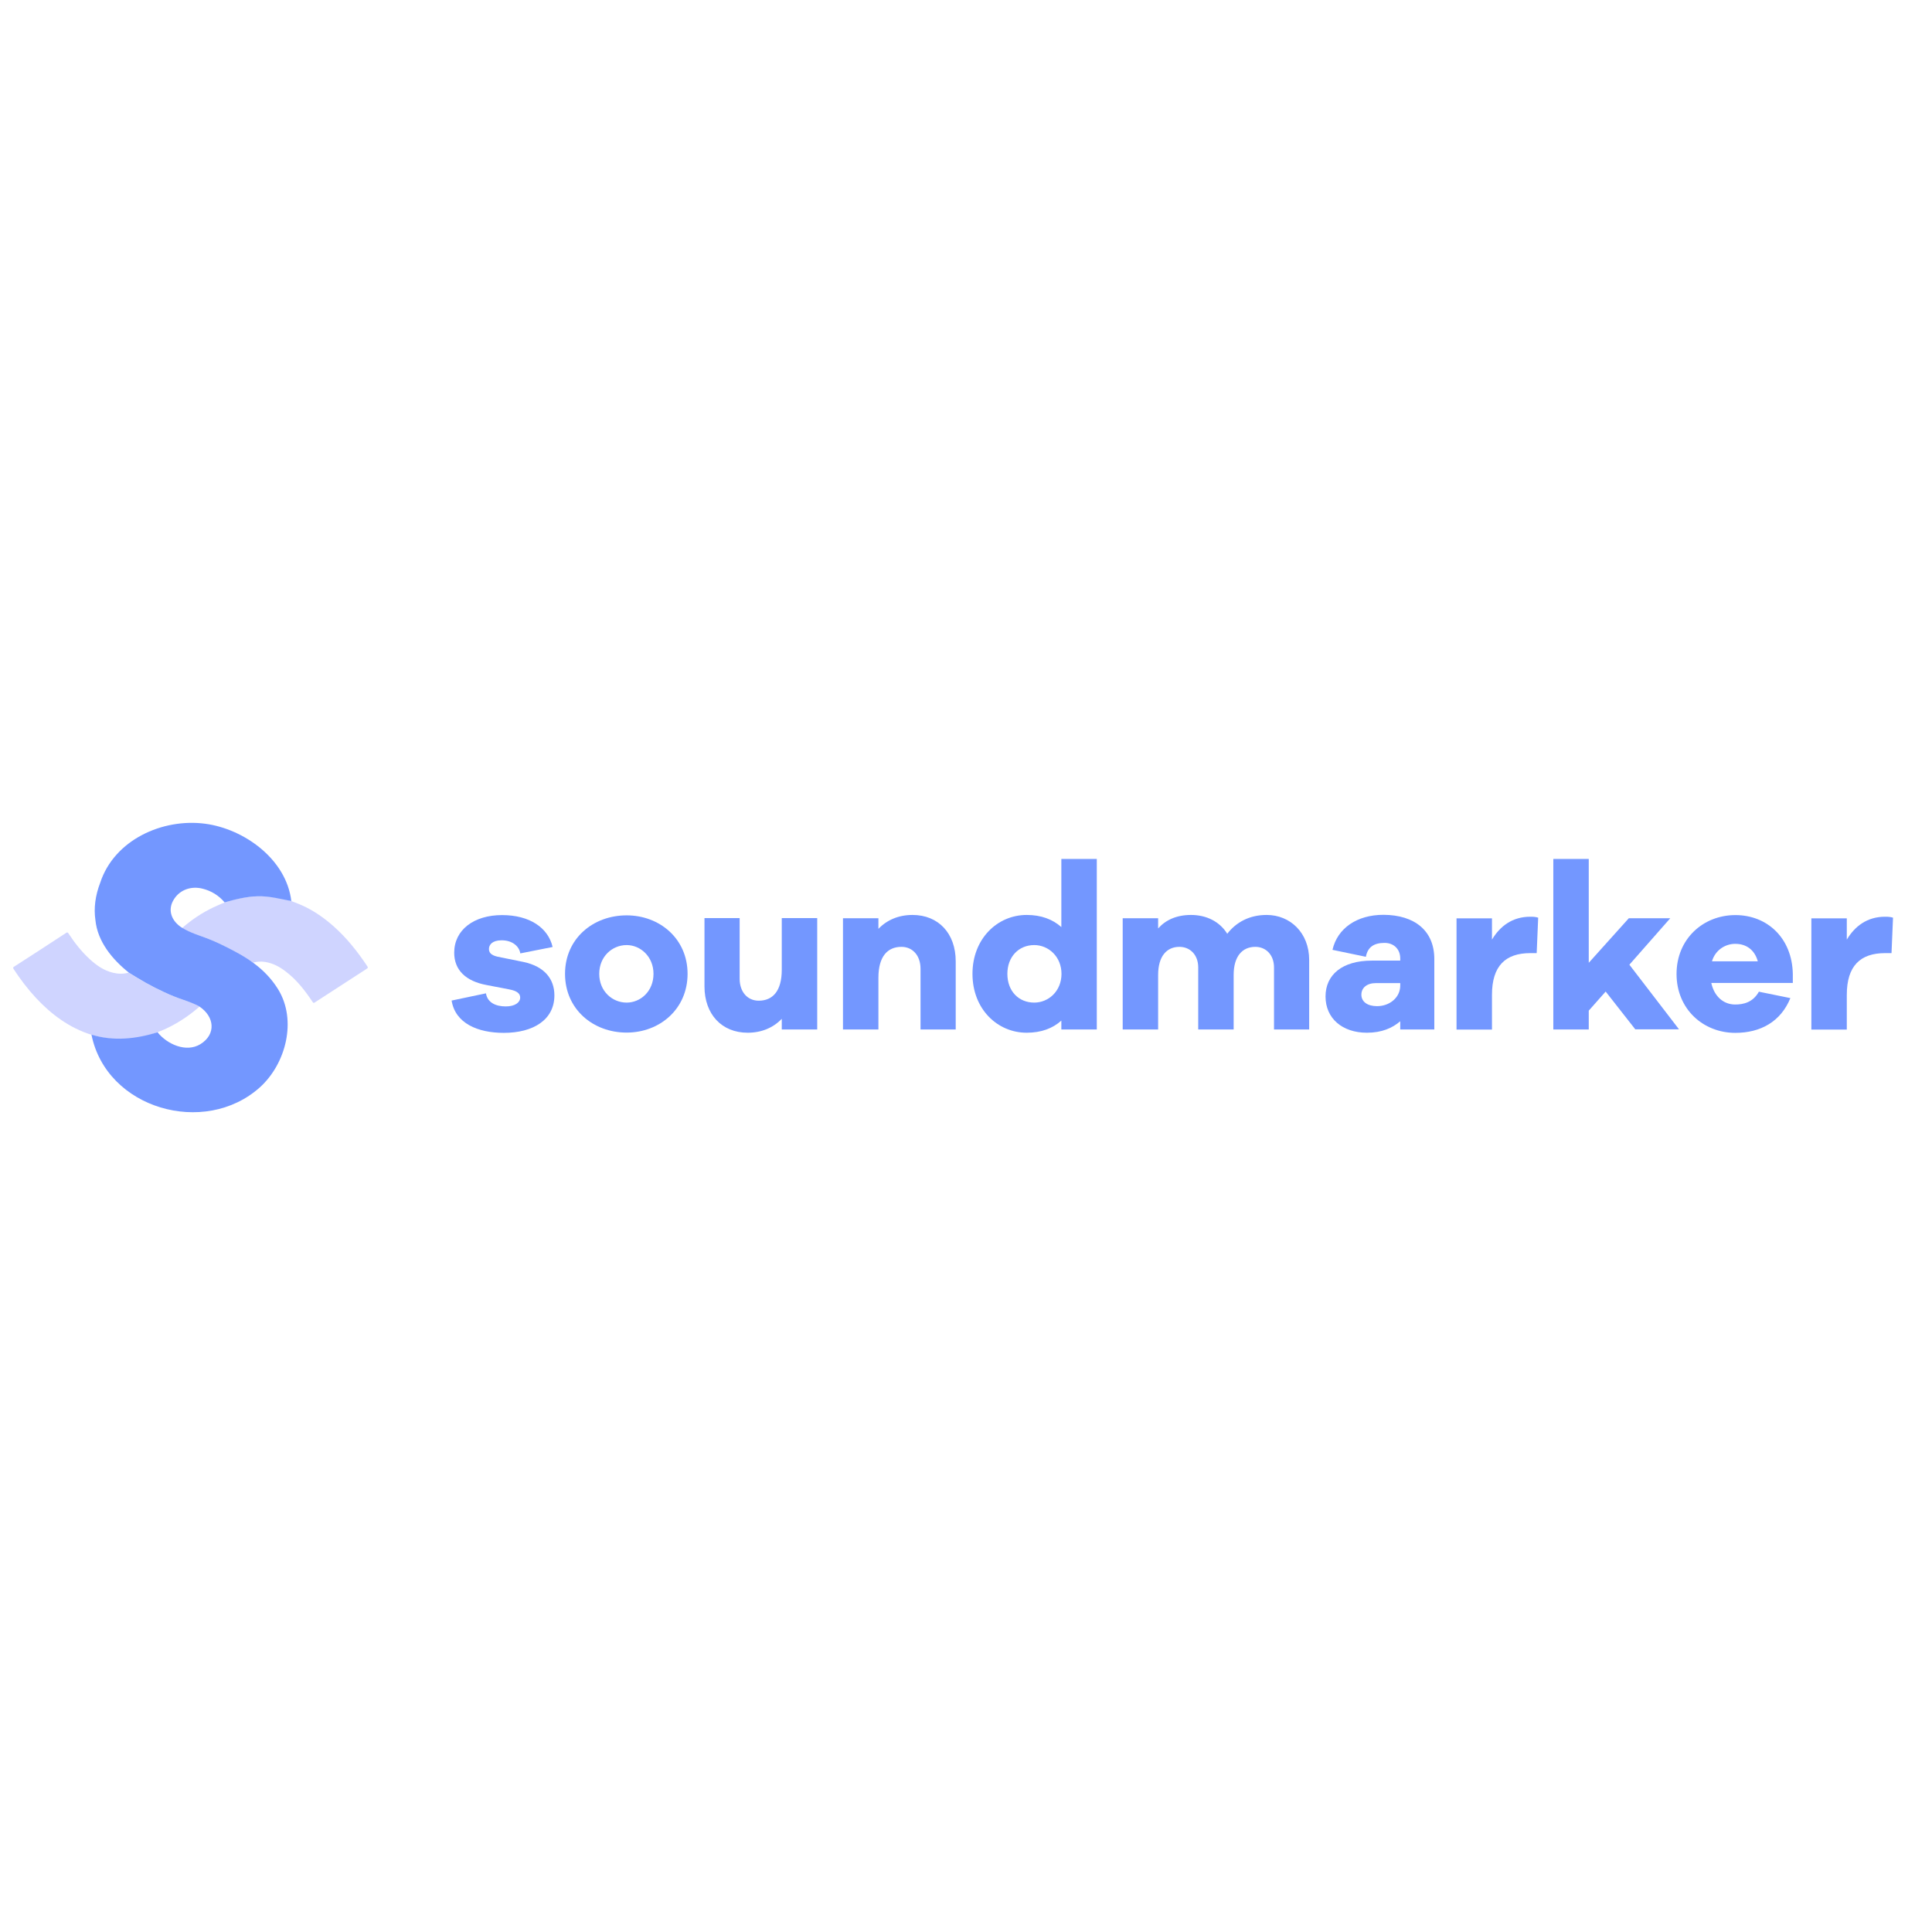
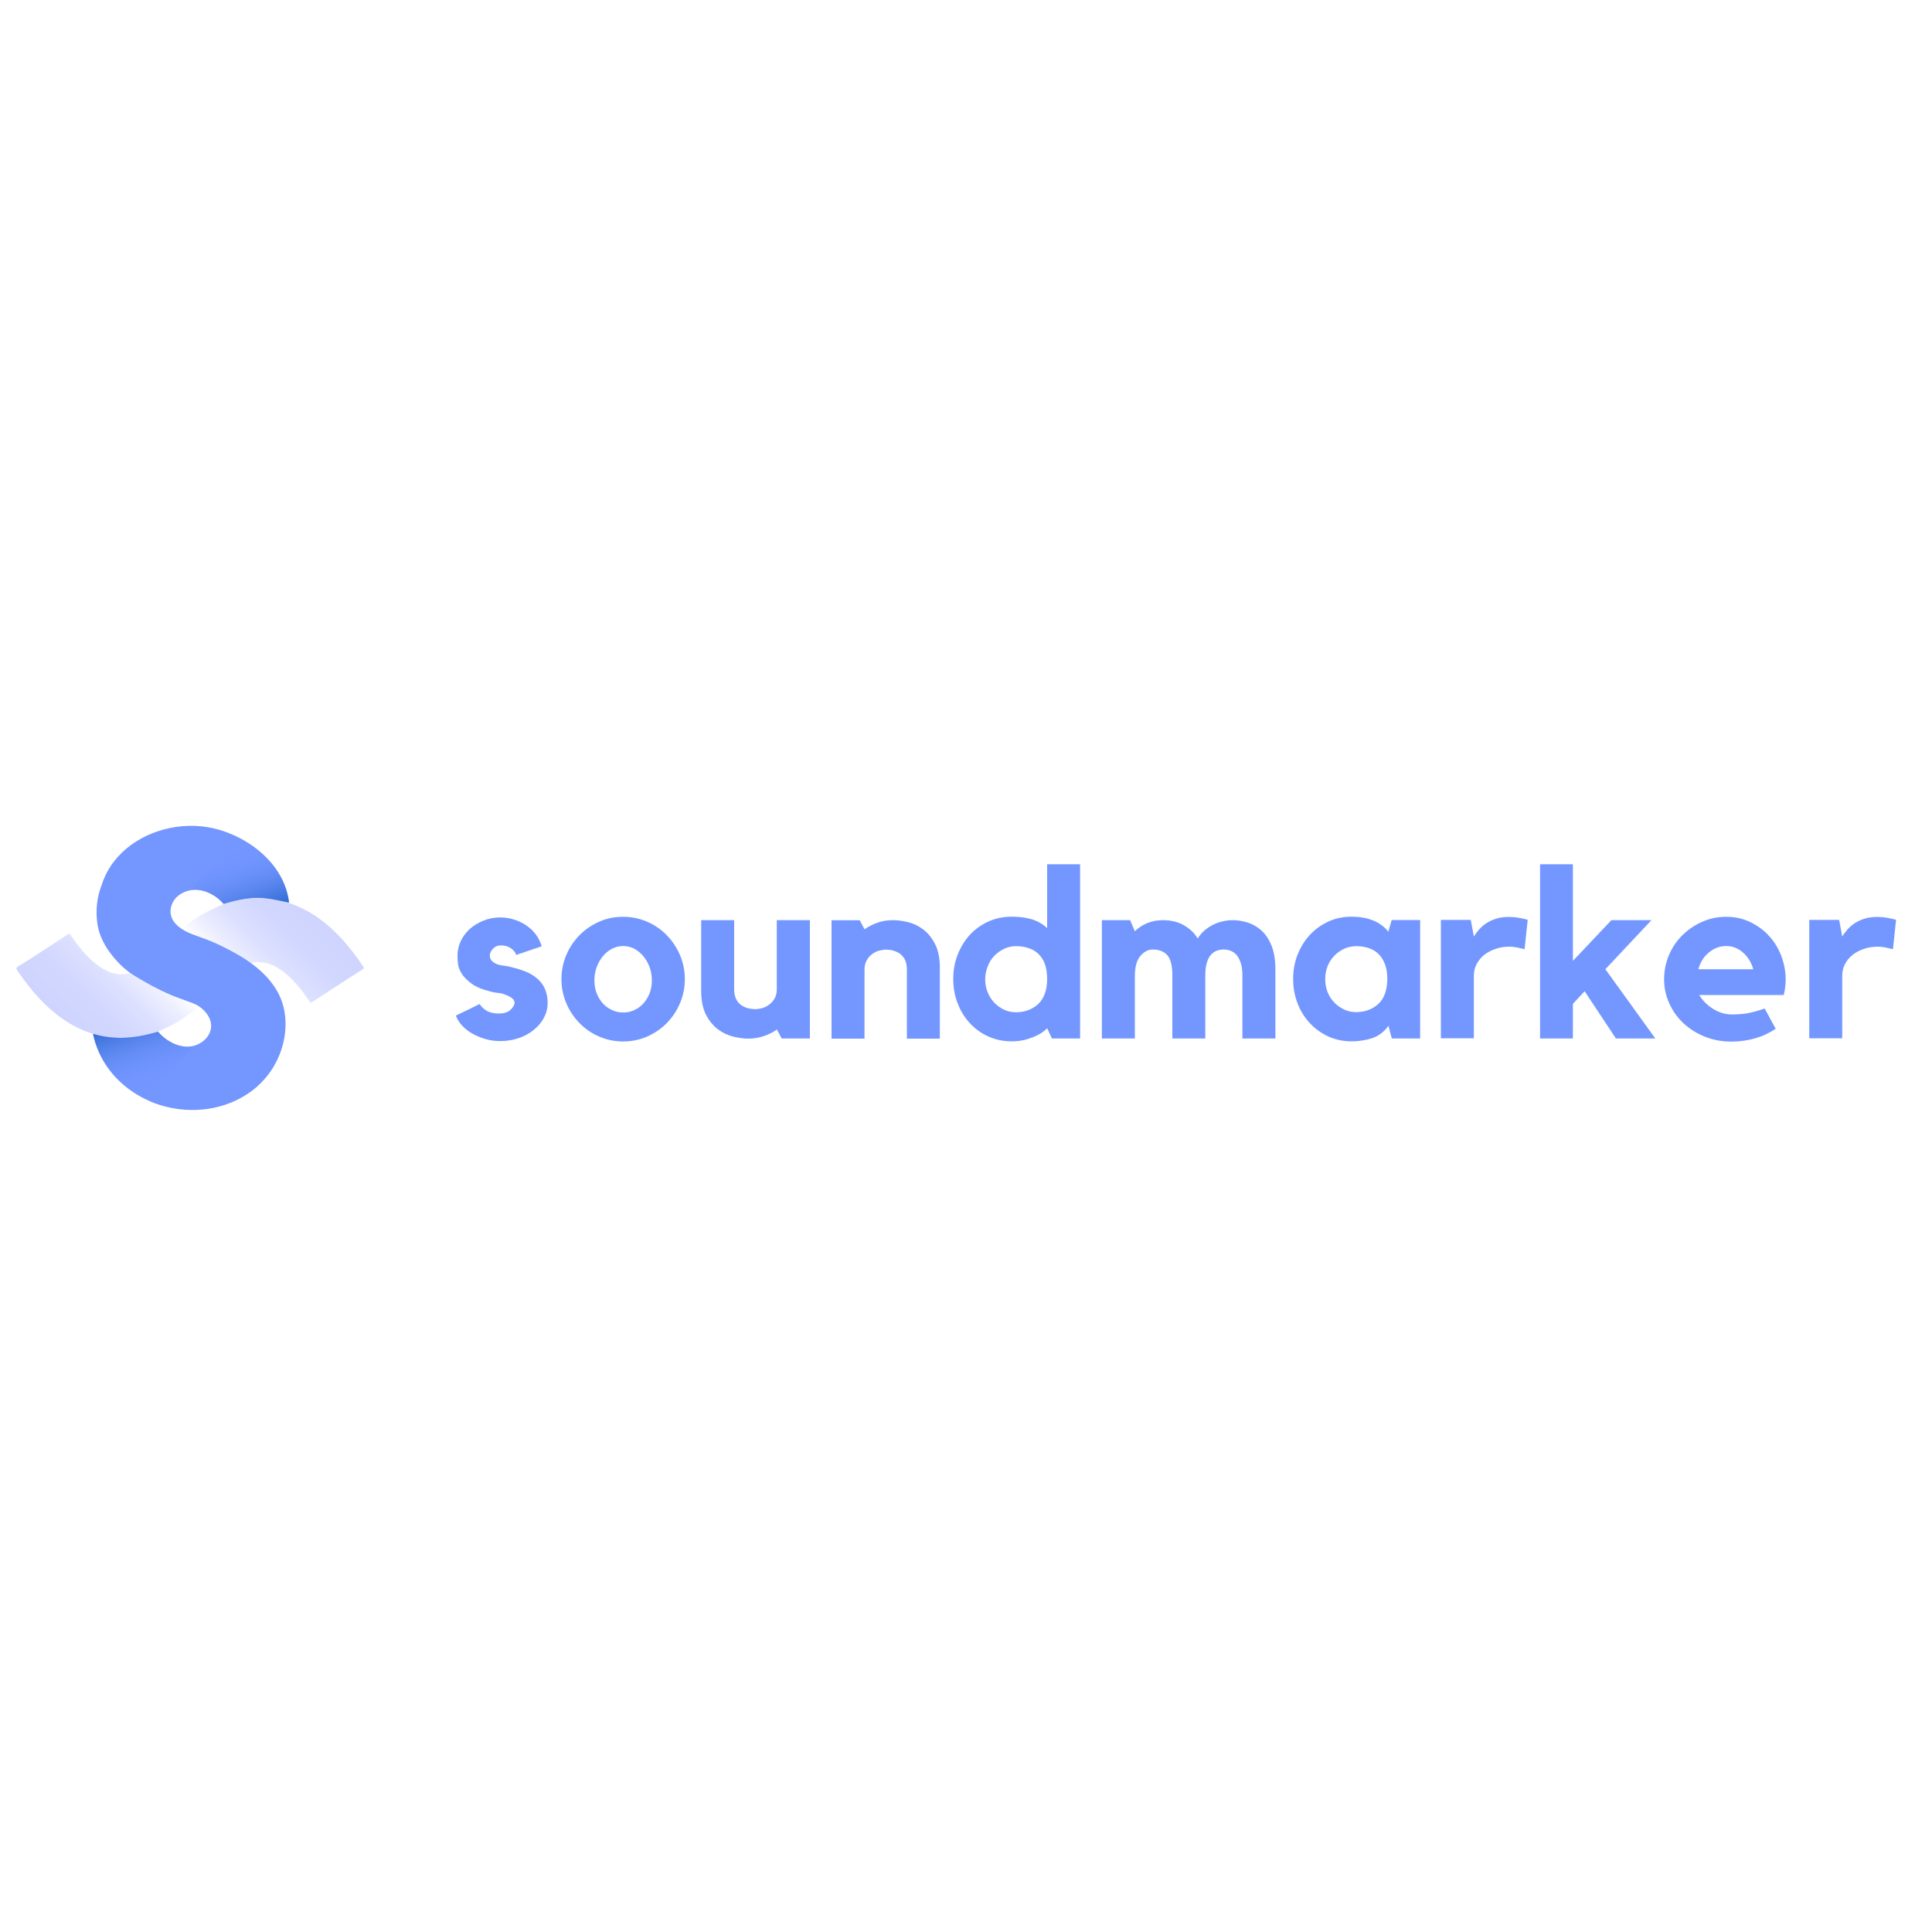
- <svg xmlns="http://www.w3.org/2000/svg" xmlns:xlink="http://www.w3.org/1999/xlink" version="1.1" id="Laag_1" x="0px" y="0px" viewBox="0 0 1417.3 1417.3" enable-background="new 0 0 1417.3 1417.3" xml:space="preserve">
+ <svg xmlns="http://www.w3.org/2000/svg" version="1.1" id="Laag_1" x="0px" y="0px" width="1500px" height="1500px" viewBox="0 0 1500 1500" enable-background="new 0 0 1500 1500" xml:space="preserve">
  <g>
-     <path fill="#7397FF" d="M356.5,728.7c1.1,7,7.5,9.6,14.5,9.6c6.8,0,10.6-2.9,10.6-6.5c0-2.8-2.1-4.9-8.1-6l-16.6-3.2   c-15.1-2.8-23.7-10.9-23.7-23.7c0-16.8,14.5-27.6,35.1-27.6c20.3,0,33.8,9.3,37.1,23.4l-23.7,4.7c-0.8-5.1-5.7-9.6-13.7-9.6   c-7,0-9.3,3.4-9.3,6.3c0,2.3,1,4.5,6.2,5.7l19.2,3.9c15.4,3.3,22.6,12.5,22.6,24.5c0,18-15.6,27.5-37.1,27.5   c-19.2,0-35.6-7-38.3-23.7L356.5,728.7z" />
-     <path fill="#7397FF" d="M504.4,714.4c0,25.8-20.4,43.1-44.7,43.1c-24.7,0-45.2-17.2-45.2-43.1c0-25.7,20.4-42.9,45.2-42.9   C484,671.5,504.4,688.7,504.4,714.4z M479.4,714.4c0-12.7-9.6-21.1-19.7-21.1c-10.6,0-20.1,8.4-20.1,21.1   c0,12.8,9.6,21.1,20.1,21.1C469.8,735.5,479.4,727.3,479.4,714.4z" />
-     <path fill="#7397FF" d="M599.5,755.2h-26v-7.8c-6.2,6.5-14.8,10.2-25,10.2c-19,0-31.7-13.5-31.7-34v-50.1h25.8V718   c0,9.6,5.7,16.1,14,16.1c10.2,0,16.9-7,16.9-22.7v-37.9h26V755.2z" />
-     <path fill="#7397FF" d="M701.1,705.2v50h-25.8v-44.5c0-9.6-5.7-16.1-14-16.1c-10.2,0-16.9,7-16.9,22.7v37.9h-26v-81.6h26v7.8   c6.2-6.5,14.8-10.2,25-10.2C688.4,671.2,701.1,684.7,701.1,705.2z" />
-     <path fill="#7397FF" d="M804.6,755.2h-26v-6.5c-6.3,5.7-14.8,8.9-25.4,8.9c-21.6,0-39.8-17.4-39.8-43.2c0-25.7,18.2-43.2,39.8-43.2   c10.6,0,19,3.2,25.4,8.9v-50h26V755.2z M778.7,714.4c0-12.5-9.4-21.1-20-21.1c-11.4,0-19.7,8.6-19.7,21.1   c0,12.7,8.3,21.1,19.7,21.1C769.2,735.5,778.7,727.1,778.7,714.4z" />
-     <path fill="#7397FF" d="M960.4,704.2v51h-25.8v-45.5c0-9.3-6-15.1-13.7-15.1c-9.6,0-15.9,7-15.9,20.6v40h-26v-45.5   c0-9.3-6-15.1-13.8-15.1c-9.4,0-15.6,7-15.6,20.6v40h-26v-81.6h26v7.5c5.5-6.2,13.5-9.9,24.1-9.9c11.4,0,21.1,4.9,26.6,13.8   c6.5-8.4,16.2-13.8,28.9-13.8C946.5,671.2,960.4,684.3,960.4,704.2z" />
-     <path fill="#7397FF" d="M1052.2,703.5v51.7h-25v-6c-5.7,4.9-13.5,8.4-24.4,8.4c-18.2,0-30.4-10.6-30.4-26.6   c0-15.9,12.2-26.3,34-26.3h20.8v-1.6c0-6.8-4.7-11.4-11.5-11.4c-7.8,0-12.4,3.1-13.7,10.2l-24.5-5.1c3.6-15.8,17.9-25.7,37.4-25.7   C1037.8,671.2,1052.2,682.8,1052.2,703.5z M1027.2,723v-1.8h-17.9c-6.5,0-10.6,3.4-10.6,8.5c0,5.2,4.5,8.4,11.4,8.4   C1019,738.2,1027.2,732.1,1027.2,723z" />
-     <path fill="#7397FF" d="M1128.4,673.2l-1.1,26h-4.7c-18.2,0-28.1,9.4-28.1,30.6v25.5h-26v-81.6h26v15.6   c5.8-9.7,14.8-16.8,28.1-16.8C1124.9,672.5,1126.5,672.6,1128.4,673.2z" />
-     <path fill="#7397FF" d="M1199.7,755.2l-21.8-27.8l-12.4,14v13.8h-26V630.1h26v76.2l29.4-32.7h30.4l-30,34.1l36.4,47.4h-32V755.2z" />
-     <path fill="#7397FF" d="M1315.2,721.1h-59.8c2.1,9.7,8.8,15.8,17.5,15.8c6,0,13-1.5,17.4-9.4l23.1,4.7c-7,17.2-21.8,25.5-40.4,25.5   c-23.5,0-43.1-17.4-43.1-43.2c0-25.7,19.5-43.2,43.2-43.2c23.1,0,41.6,16.6,42.1,43.2L1315.2,721.1L1315.2,721.1z M1255.9,705.2   h33.6c-2.4-8.8-8.9-12.8-16.4-12.8C1265.8,692.3,1258.3,696.9,1255.9,705.2z" />
-     <path fill="#7397FF" d="M1388.7,673.2l-1.1,26h-4.7c-18.2,0-28.1,9.4-28.1,30.6v25.5h-26v-81.6h26v15.6   c5.8-9.7,14.8-16.8,28.1-16.8C1385.1,672.5,1386.8,672.6,1388.7,673.2z" />
+     <g>
+       <linearGradient id="SVGID_1_" gradientUnits="userSpaceOnUse" x1="52.666" y1="797.39" x2="111.632" y2="738.424">
+         <stop offset="0" style="stop-color:#FFFFFF" />
+         <stop offset="0" style="stop-color:#CFD4FF" />
+         <stop offset="0.325" style="stop-color:#D2D7FF" />
+         <stop offset="0.585" style="stop-color:#DCE0FF" />
+         <stop offset="0.823" style="stop-color:#EDEFFF" />
+         <stop offset="1" style="stop-color:#FFFFFF" />
+       </linearGradient>
+       <path fill="url(#SVGID_1_)" d="M122.6,801c-5,1.5-10,3.1-15.2,4c-5.1,0.9-10.3,1.2-15.5,1c-9.9-0.3-19.7-2.7-28.8-6.7    c-16.7-7.5-30.5-20.4-41.6-34.7c-1.5-1.9-2.9-3.9-4.3-5.8c-1.5-2-3.3-4.2-4.4-6.4c-0.8-1.5,3.5-3.3,4.5-4c2.4-1.5,4.8-3.1,7.2-4.6    c9.2-5.9,18.4-11.9,27.5-17.9c0.5-0.3,1.7-1.5,2.3-0.8c0.7,0.7,1.2,1.7,1.7,2.5c1.4,2.1,2.9,4.1,4.4,6.1c2.9,3.8,6.1,7.5,9.6,10.8    c6.6,6.3,14.9,11.9,24.3,11.9c1.3,0,2.5-0.1,3.8-0.3c0.6-0.1,1.3-0.2,1.9-0.4c0.9-0.2,1.4,0.3,2.2,0.8c2.5,1.6,4.9,3.2,7.5,4.6    c4.9,2.8,9.9,5.5,15,7.9c4.9,2.4,9.9,4.5,15,6.4c2.6,0.9,5.2,1.7,7.8,2.6c1.3,0.4,2.5,0.9,3.7,1.5c0.9,0.4,2.6,1.1,3.1,1.9    c-4.8,4.2-9.9,8-15.3,11.3c-2.6,1.6-5.3,3.1-8.1,4.4c-1.4,0.7-2.8,1.3-4.2,2C125.6,799.7,123.7,800,122.6,801" />
+       <linearGradient id="SVGID_2_" gradientUnits="userSpaceOnUse" x1="184.161" y1="764.361" x2="242.635" y2="705.887">
+         <stop offset="0" style="stop-color:#FFFFFF" />
+         <stop offset="0.177" style="stop-color:#EDEFFF" />
+         <stop offset="0.415" style="stop-color:#DCE0FF" />
+         <stop offset="0.675" style="stop-color:#D2D7FF" />
+         <stop offset="1" style="stop-color:#CFD4FF" />
+       </linearGradient>
+       <path fill="url(#SVGID_2_)" d="M173.6,701.9c5.2-1.5,10.3-3.1,15.6-3.8c5.2-0.8,10.4-1,15.6-0.8c10.2,0.6,19.9,3.2,29.1,7.6    c17.8,8.4,32.1,23.1,43.5,38.9c1.4,1.9,2.7,3.8,4,5.8c0.4,0.6,1.4,1.6,0.8,2.4c-0.8,1-2.3,1.6-3.4,2.3c-4.6,3-9.2,5.9-13.7,8.9    c-4.6,3-9.2,5.9-13.7,8.9c-2.2,1.4-4.4,2.9-6.6,4.3c-1,0.7-2,1.5-3.1,2c-1,0.4-1.5-0.9-1.9-1.6c-5.3-7.8-11.2-15.3-18.5-21.3    c-7.3-5.9-16.7-10.4-26.3-7.8c-8.5-5.7-17.5-10.8-26.8-15.1c-4.7-2.1-9.5-4-14.4-5.7c-4.3-1.5-9.1-2.6-12.6-5.6    c4.7-4.1,9.7-7.8,15.1-11C161.9,707.1,167.7,704.5,173.6,701.9" />
+     </g>
+     <path fill="#7396FF" d="M155,691c0.5,0.1,1.1,0.3,1.6,0.4c0.1,0,0.2,0,0.2,0.1c0.5,0.1,1,0.2,1.4,0.4   C157.2,691.6,156.1,691.3,155,691z" />
+     <g>
+       <path fill="#7396FF" d="M173.7,735.3c-4.6-2.3-9.3-4.4-14.1-6.2c-4.4-1.6-8.9-3.1-13.3-5c-7.3-3.3-15-9.3-13.8-18.3    c0.7-5,3.5-8.9,7.3-11.4c2.5-1.7,5.5-2.8,8.5-3.3c2.7-0.4,5.5-0.3,8.2,0.3c-0.5-0.1-1.1-0.3-1.6-0.4c1.1,0.3,2.2,0.5,3.3,0.8    c-0.5-0.1-1-0.2-1.4-0.4c5,1.3,9.7,3.7,13.5,7.1c0.9,0.8,1.8,1.7,2.6,2.6c0.8,0.8,0.8,0.8,1.9,0.4c0.8-0.2,1.6-0.5,2.4-0.7    c3.1-0.9,6.3-1.7,9.5-2.3c6.3-1.2,12.7-1.8,19-1.1c6.3,0.6,12.5,2.2,18.7,3.4c-2.3-19.6-15.1-35.7-31.6-46.3    c-9.8-6.2-20.8-10.5-31.7-12.3c-6.5-1.1-13.3-1.3-20-0.7c-25,2.3-49.5,16.1-59.9,39.6c-0.8,1.9-1.6,3.8-2.2,5.8    c-3.7,9.5-4.8,19.4-3.5,29.5c1.1,8.6,4.9,16.6,10.1,23.5c5.3,7.1,11.8,13.5,19.4,18.1c8.8,5.3,17.8,10.3,27.3,14.3    c4.1,1.8,8.4,3.2,12.6,4.8c3.3,1.2,6.8,2.3,9.7,4.3c5.7,3.8,10.4,10.4,9.1,17.5c-1.2,6.6-7.3,11.7-13.7,13.2    c-0.7,0.2-1.4,0.3-2.1,0.4c-7.9,0.9-15.9-2.8-21.6-7.9c-1.3-1.1-2.4-2.3-3.5-3.6c-2.4,0.7-4.9,1.4-7.4,2c-4.6,1.1-9.3,2-14,2.4    c-9.7,1-19.6,0.1-29-2.7c4,19.8,16.4,36.2,33.1,46.6c4.7,2.9,9.7,5.4,15,7.4c23.7,8.6,51.2,6.5,72.3-7.8    c12.5-8.5,21.7-20.9,26.1-35.4c4.5-14.8,3.9-31.5-4.3-45C205.1,752.9,189.7,743.3,173.7,735.3z" />
+       <linearGradient id="SVGID_3_" gradientUnits="userSpaceOnUse" x1="940.455" y1="727.54" x2="959.99" y2="781.212" gradientTransform="matrix(-1 0 0 -1 1063.958 1570.321)">
+         <stop offset="0" style="stop-color:#7396FF;stop-opacity:0" />
+         <stop offset="0.216" style="stop-color:#6C91FA;stop-opacity:0.216" />
+         <stop offset="0.542" style="stop-color:#5784EC;stop-opacity:0.542" />
+         <stop offset="0.934" style="stop-color:#356FD6;stop-opacity:0.934" />
+         <stop offset="1" style="stop-color:#2F6BD2" />
+       </linearGradient>
+       <path fill="url(#SVGID_3_)" d="M130.3,834.1c5.4-5.3,10.8-10.5,15.4-16.4c1.4-1.8,2.8-3.7,4.1-5.6c-0.7,0.2-1.4,0.3-2.1,0.4    c-7.9,0.9-15.9-2.8-21.6-7.9c-1.3-1.1-2.4-2.3-3.5-3.6c-2.4,0.7-4.9,1.4-7.4,2c-4.6,1.1-9.3,2-14,2.4c-9.7,1-19.6,0.1-29-2.7    c4,19.8,16.4,36.2,33.1,46.6c3.2-1.3,6.4-2.9,9.5-4.6C120.3,841.7,125.3,837.9,130.3,834.1z" />
+     </g>
+     <linearGradient id="SVGID_4_" gradientUnits="userSpaceOnUse" x1="174.447" y1="661.2" x2="193.014" y2="712.214">
+       <stop offset="0" style="stop-color:#7396FF;stop-opacity:0" />
+       <stop offset="0.221" style="stop-color:#6B91F9;stop-opacity:0.221" />
+       <stop offset="0.571" style="stop-color:#5482EA;stop-opacity:0.571" />
+       <stop offset="1" style="stop-color:#2F6BD2" />
+     </linearGradient>
+     <path fill="url(#SVGID_4_)" d="M156.5,691.3c-0.5-0.1-1.1-0.3-1.6-0.4c1.1,0.3,2.2,0.5,3.3,0.8c-0.5-0.1-1-0.2-1.4-0.4   c5,1.3,9.7,3.7,13.5,7.1c0.9,0.8,1.8,1.7,2.6,2.6c0.8,0.8,0.8,0.8,1.9,0.4c0.8-0.2,1.6-0.5,2.4-0.7c3.1-0.9,6.3-1.7,9.5-2.3   c6.3-1.2,12.7-1.8,19-1.1c6.3,0.6,12.5,2.2,18.7,3.4c-2.3-19.6-15.1-35.7-31.6-46.3c-3.7,1.4-7.3,3.1-10.7,5   c-5.2,2.9-10,6.5-14.7,10.1c-5.1,5-10.2,9.9-14.7,15.6c-1.5,1.9-2.9,3.8-4.2,5.8C151.1,690.6,153.9,690.7,156.5,691.3z" />
  </g>
  <g>
-     <g>
-       <g>
-         <defs>
-           <rect id="SVGID_1_" x="9.7" y="603.6" width="260" height="212.4" />
-         </defs>
-         <clipPath id="SVGID_2_">
-           <use xlink:href="#SVGID_1_" overflow="visible" />
-         </clipPath>
-         <path clip-path="url(#SVGID_2_)" fill="#CFD4FF" d="M115.6,757.4c-2.5,0.8-5.1,1.6-7.6,2.3c-7.8,2.1-15.7,2.9-23.8,2.5     c-5.8-0.3-11.6-1.4-17.2-3.1c-16.1-5.1-29.2-14.8-40.6-27c-6.1-6.6-11.5-13.7-16.4-21.2c-0.6-0.9-0.5-1.3,0.4-1.8     c12.8-8.2,25.5-16.5,38.2-24.8c0.9-0.6,1.1-0.2,1.6,0.4c4.5,6.9,9.5,13.3,15.6,18.9c5,4.6,10.4,8.4,17.1,10     c3.8,0.9,7.7,1,11.5-0.1c2.6,1.6,5.1,3.3,7.7,4.8c10.8,6.2,21.9,11.8,33.9,15.7c3.1,1,6.4,1.9,9.2,3.7c0.4,0.2,0.8,0.4,1.1,0.8     c-8.5,7.4-17.8,13.4-28.1,17.7C117.4,756.6,116.4,756.7,115.6,757.4" />
-       </g>
-     </g>
-     <g>
-       <g>
-         <defs>
-           <rect id="SVGID_3_" x="9.7" y="603.6" width="260" height="212.4" />
-         </defs>
-         <clipPath id="SVGID_4_">
-           <use xlink:href="#SVGID_3_" overflow="visible" />
-         </clipPath>
-         <path clip-path="url(#SVGID_4_)" fill="#CFD4FF" d="M164.8,662c2.4-0.7,4.8-1.5,7.2-2.1c4.4-1.2,8.8-1.9,13.3-2.2     c9.4-0.7,18.7,0.4,27.7,3.2c0.2,0.1,0.4,0.1,0.7,0.1c3.7,1.4,7.3,2.8,10.9,4.6c7.3,3.7,13.9,8.4,20.1,13.9     c9.7,8.6,17.6,18.6,24.8,29.4c0.6,1,0.3,1.3-0.5,1.8c-12.7,8.2-25.4,16.5-38.1,24.7c-0.8,0.5-1.1,0.4-1.6-0.4     c-5.6-8.4-11.7-16.3-19.8-22.4c-4.4-3.4-9.3-6-14.9-6.9c-2.9-0.5-6.2-0.3-9.1,0.5c-7.3-4.9-14.7-9-22.6-13     c-6.6-3.3-13.5-5.8-20.5-8.2c-3.1-1.1-6.2-2-8.8-4.2c7-6.1,14.6-11.2,23-15.2C159.3,664.3,162.1,663.2,164.8,662" />
-       </g>
-     </g>
-     <g>
-       <g>
-         <defs>
-           <rect id="SVGID_5_" x="9.7" y="603.6" width="260" height="212.4" />
-         </defs>
-         <clipPath id="SVGID_6_">
-           <use xlink:href="#SVGID_5_" overflow="visible" />
-         </clipPath>
-         <path clip-path="url(#SVGID_6_)" fill="#7397FF" d="M148.5,651.9c6.5,1.6,12,5,16.3,10.1c8-2.3,15.9-4.3,24.3-4.5     c8.6-0.2,16.3,1.9,24.6,3.5c-3.6-30.6-34.5-52.9-63.1-56.7c-31.3-4.2-66.8,11.8-77.1,43.3c-3.6,9.4-4.8,18.6-3.5,27.4     c1.6,15.9,12.5,28.9,24.5,38.5c8.4,5.3,16.9,10.2,25.9,14.3c4.5,2.1,9.1,4,13.9,5.6c3,1,9.4,3.3,12,5c11,7.3,12.5,20.3,0.7,27.6     c-10.5,6.4-24.4,0-31.4-8.7c-16.2,4.9-32,6.7-48.5,1.7c10.9,54.5,83,75,123.5,38.7c19.2-17.3,27.4-49.3,13.4-72     c-7.7-12.4-18.4-20.6-31.1-27.4c-6.5-3.5-13.2-6.9-20.1-9.6c-6.1-2.4-13.1-4.3-19.1-8c-7.8-4.8-11.3-13.2-5.9-21.3     C132.3,652.5,140.5,649.9,148.5,651.9C155,653.5,138,649.2,148.5,651.9" />
-       </g>
-     </g>
+     <path fill="#7397FF" d="M415,758.1c6.8,4.8,10.2,11.7,10.2,20.6c0,4.1-1,7.9-2.9,11.5c-1.9,3.6-4.5,6.7-7.9,9.4   c-3.3,2.7-7.2,4.9-11.7,6.4c-4.4,1.5-9.2,2.3-14.3,2.3c-3.8,0-7.6-0.5-11.2-1.5c-3.6-1-7-2.4-10.1-4.1c-3.1-1.7-5.8-3.8-8.1-6.2   c-2.3-2.4-4-5.1-5.1-8c2.8-1.4,6-2.9,9.4-4.5c3.5-1.7,6.5-3.2,9.1-4.5c1.1,1.9,2.8,3.6,5.2,5.1c2.4,1.5,5.6,2.3,9.6,2.3   c4.2,0,7.3-1,9.3-3c2-2,3-3.8,3-5.5c0-1.2-0.7-2.4-2-3.4c-1.4-1.1-2.9-1.9-4.6-2.5c-2.5-1-4.5-1.5-6.1-1.6c-1.6-0.1-3.5-0.4-5.6-1   c-6.7-1.6-11.8-3.7-15.3-6.4c-3.5-2.6-6.1-5.3-7.7-8c-1.6-2.7-2.5-5.3-2.7-7.8c-0.2-2.5-0.3-4.5-0.3-5.9c0-3.9,0.9-7.7,2.6-11.3   c1.7-3.6,4.1-6.7,7.1-9.4c3-2.6,6.6-4.8,10.6-6.4c4-1.6,8.3-2.4,12.9-2.4c3.8,0,7.5,0.6,10.9,1.7c3.5,1.1,6.6,2.7,9.5,4.6   c2.8,2,5.3,4.3,7.3,7c2,2.7,3.5,5.8,4.5,9.1l-19.8,6.7c-0.7-2.2-2.3-4-4.5-5.4c-2.3-1.4-4.7-2-7.3-2c-2.6,0-4.7,0.9-6.3,2.6   c-1.6,1.7-2.4,3.5-2.4,5.2c0,2.1,0.8,3.7,2.3,4.9c1.6,1.2,3.2,2,5.1,2.5c1.4,0.2,2.7,0.5,4,0.6c1.3,0.2,2.6,0.4,3.8,0.7   c4.3,1,8.1,2.1,11.2,3.3C409.9,754.9,412.6,756.4,415,758.1" />
+     <path fill="#7397FF" d="M483.9,711.8c6.5,0,12.7,1.3,18.5,3.8c5.8,2.5,10.9,6,15.2,10.4c4.3,4.4,7.7,9.5,10.3,15.4   c2.5,5.9,3.8,12.1,3.8,18.8c0,6.7-1.3,12.9-3.8,18.8c-2.5,5.9-6,11-10.3,15.4c-4.3,4.4-9.4,7.8-15.2,10.4c-5.8,2.5-12,3.8-18.5,3.8   c-6.7,0-12.9-1.3-18.7-3.8c-5.8-2.5-10.9-6-15.2-10.4c-4.3-4.4-7.8-9.5-10.3-15.4c-2.5-5.9-3.8-12.1-3.8-18.8   c0-6.7,1.3-12.9,3.8-18.8c2.5-5.9,6-11,10.3-15.4c4.3-4.4,9.4-7.8,15.2-10.4C471,713,477.2,711.8,483.9,711.8 M483.9,786.1   c3.1,0,6-0.6,8.6-1.9c2.7-1.2,5-2.9,7-5.1c2-2.2,3.6-4.8,4.8-7.8c1.2-3,1.8-6.4,1.8-10.1c0-3.7-0.6-7.2-1.8-10.4   c-1.2-3.2-2.8-6-4.8-8.4c-2-2.4-4.4-4.3-7-5.8c-2.7-1.4-5.5-2.1-8.6-2.1c-3.1,0-6,0.7-8.7,2.1c-2.7,1.4-5.1,3.3-7.1,5.8   c-2,2.4-3.6,5.2-4.8,8.4c-1.2,3.2-1.8,6.7-1.8,10.4c0,3.7,0.6,7.1,1.8,10.1c1.2,3,2.8,5.6,4.8,7.8c2,2.2,4.4,3.9,7.1,5.1   C477.9,785.5,480.8,786.1,483.9,786.1" />
+     <path fill="#7397FF" d="M603.2,714.4h25.6v91.9h-21.9l-3.7-7c-3,2.1-6.3,3.8-10.1,5.1c-3.8,1.3-7.8,2-12.1,2   c-3.3,0-7.1-0.5-11.4-1.5c-4.3-1-8.2-2.8-12-5.6c-3.7-2.7-6.8-6.5-9.4-11.3c-2.5-4.8-3.8-11.1-3.8-18.7v-54.9H570v53.8   c0,2.8,0.5,5.2,1.4,7.2c0.9,2,2.2,3.5,3.7,4.7c1.6,1.2,3.3,2,5.3,2.6c2,0.5,4,0.8,6.1,0.8c1.6,0,3.4-0.3,5.3-0.8   c1.9-0.6,3.7-1.4,5.4-2.7c1.7-1.3,3.1-2.8,4.2-4.8c1.1-2,1.7-4.3,1.7-7V714.4z" />
+     <path fill="#7397FF" d="M693.4,714.4c3.4,0,7.3,0.5,11.4,1.5c4.2,1,8.1,2.8,11.8,5.6c3.7,2.7,6.8,6.5,9.3,11.3   c2.5,4.8,3.8,11.1,3.8,18.7v54.9h-25.6v-53.8c0-2.8-0.5-5.2-1.4-7.2c-0.9-2-2.2-3.5-3.7-4.7c-1.5-1.2-3.3-2-5.3-2.6   c-2-0.6-4-0.8-5.9-0.8c-1.6,0-3.4,0.3-5.3,0.8c-1.9,0.5-3.7,1.4-5.4,2.7c-1.7,1.2-3,2.8-4.2,4.8c-1.1,2-1.7,4.3-1.7,7v53.8h-25.6   v-91.9h21.9l3.7,7c3-2.1,6.3-3.8,10-5.1C685.1,715,689.1,714.4,693.4,714.4" />
+     <path fill="#7397FF" d="M838.6,671v135.3h-21.9l-3.7-8c-2.8,3-6.8,5.4-11.8,7.3c-5,1.9-10.2,2.9-15.7,2.9c-6.6,0-12.6-1.3-18.2-3.8   c-5.6-2.5-10.3-6-14.4-10.4c-4-4.4-7.2-9.5-9.4-15.4c-2.3-5.9-3.4-12.1-3.4-18.8c0-6.7,1.1-12.9,3.4-18.8c2.3-5.9,5.4-11,9.4-15.4   c4-4.4,8.8-7.8,14.4-10.4c5.6-2.5,11.6-3.8,18.2-3.8c5.8,0,11,0.7,15.5,2c4.5,1.4,8.5,3.6,12,6.9V671H838.6z M813,760.5   c0-4.8-0.6-8.9-1.8-12.1c-1.2-3.3-3-5.9-5.2-8c-2.2-2-4.8-3.5-7.7-4.4c-2.9-0.9-6-1.4-9.4-1.4c-3.3,0-6.5,0.7-9.4,2.1   c-2.9,1.4-5.4,3.2-7.6,5.5c-2.2,2.3-3.9,5-5.1,8.2c-1.2,3.1-1.9,6.4-1.9,9.9c0,3.6,0.6,6.9,1.9,10c1.2,3.1,2.9,5.8,5.1,8.1   c2.2,2.3,4.7,4.1,7.6,5.5c2.9,1.4,6,2,9.4,2c6.7,0,12.3-2.1,17-6.2C810.5,775.4,812.9,769,813,760.5" />
+     <path fill="#7397FF" d="M957.5,714.4c3.3,0,6.9,0.6,10.7,1.7c3.8,1.1,7.4,3.1,10.7,5.9c3.3,2.8,6,6.7,8.1,11.7   c2.1,4.9,3.2,11.2,3.2,18.9v53.7h-25.6v-49c0-3.7-0.4-6.8-1.2-9.4c-0.8-2.6-1.9-4.7-3.2-6.3c-1.4-1.6-2.9-2.7-4.7-3.4   c-1.8-0.7-3.6-1-5.5-1c-1.7,0-3.5,0.3-5.2,0.9c-1.7,0.6-3.3,1.7-4.6,3.2c-1.4,1.5-2.4,3.5-3.2,6.1c-0.8,2.6-1.2,5.9-1.2,9.8v49.1   h-25.6v-49c0-7.5-1.3-12.8-3.9-15.7c-2.6-2.9-6.4-4.4-11.3-4.4c-3.6,0-6.8,1.7-9.6,5c-2.8,3.3-4.3,8.5-4.3,15.5v48.6h-25.6v-91.9   h21.9l3.7,8.6c2.8-2.7,6.1-4.9,9.9-6.4c3.8-1.5,7.8-2.2,12.1-2.2c2.2,0,4.6,0.2,7,0.7c2.5,0.4,4.9,1.2,7.2,2.3   c2.4,1.1,4.6,2.6,6.8,4.4c2.2,1.8,4.1,4.1,5.8,6.8c1.5-2.4,3.3-4.5,5.4-6.3c2.1-1.8,4.4-3.3,6.9-4.5c2.5-1.2,5-2.1,7.7-2.6   C952.5,714.6,955.1,714.4,957.5,714.4" />
+     <path fill="#7397FF" d="M1102.6,714.4v91.9h-22l-2.6-9.8c-3.6,4.8-7.9,8-12.9,9.6c-5,1.6-10.2,2.4-15.7,2.4   c-6.5,0-12.6-1.3-18.1-3.8c-5.5-2.5-10.3-6-14.4-10.4c-4.1-4.4-7.3-9.5-9.5-15.4c-2.3-5.9-3.4-12.1-3.4-18.8   c0-6.7,1.1-12.9,3.4-18.8c2.3-5.9,5.5-11,9.5-15.4c4.1-4.4,8.9-7.8,14.4-10.4c5.5-2.5,11.5-3.8,18.1-3.8c5.9,0,11.4,0.9,16.3,2.8   c4.9,1.9,9,4.8,12.2,8.9l2.6-9.1H1102.6z M1077.1,760.5c0-4.8-0.6-8.9-1.9-12.1c-1.3-3.3-3-5.9-5.2-8c-2.2-2-4.7-3.5-7.6-4.4   c-2.9-0.9-6-1.4-9.4-1.4c-3.3,0-6.5,0.7-9.4,2c-2.9,1.4-5.5,3.2-7.7,5.5c-2.2,2.3-4,5-5.2,8.2c-1.2,3.1-1.8,6.4-1.8,9.9   c0,3.6,0.6,6.9,1.8,10c1.2,3.1,3,5.8,5.2,8.1c2.2,2.3,4.8,4.1,7.7,5.5c2.9,1.4,6,2,9.4,2c6.7,0,12.3-2.1,17-6.2   C1074.6,775.4,1076.9,769,1077.1,760.5" />
+     <path fill="#7397FF" d="M1144.3,727.1c1.3-2,2.7-3.9,4.3-5.7c1.6-1.8,3.5-3.4,5.7-4.8c2.2-1.4,4.8-2.6,7.6-3.4   c2.8-0.9,6.1-1.3,9.6-1.3c4.2,0,9.1,0.7,14.6,2.2l-2.4,22.8c-1.4-0.2-2.7-0.6-4.1-0.9c-1.1-0.2-2.3-0.5-3.7-0.7   c-1.4-0.2-2.6-0.3-3.7-0.3c-4,0-7.6,0.5-11,1.7c-3.4,1.1-6.3,2.7-8.8,4.6c-2.5,2-4.4,4.4-5.9,7.1c-1.5,2.8-2.2,5.8-2.2,9v48.7   h-25.6v-91.9h23.2L1144.3,727.1z" />
+   </g>
+   <polygon fill="#7397FF" points="1195.7,671 1195.7,806.3 1221.2,806.3 1221.2,779.4 1230.3,769.6 1254.6,806.3 1285.2,806.3   1246.4,752.5 1282.2,714.4 1251.1,714.4 1221.2,746 1221.2,671 " />
+   <g>
+     <path fill="#7397FF" d="M1340.2,711.8c6.9,0,13.2,1.4,18.9,4.2c5.7,2.8,10.6,6.4,14.6,10.9c4.1,4.5,7.2,9.7,9.4,15.6   c2.2,5.9,3.3,11.9,3.3,18.1c0,3.7-0.5,7.7-1.5,11.9h-65.6c2.5,4.2,6,7.8,10.6,10.7c4.6,2.9,9.5,4.4,14.8,4.4c5.3,0,10-0.4,14-1.3   c4-0.9,7.8-2,11.4-3.3l8.5,15.7c-4.6,3.2-9.8,5.7-15.7,7.4c-5.9,1.7-12.1,2.6-18.8,2.6c-7.3,0-14.1-1.3-20.4-3.8   c-6.3-2.5-11.8-6-16.5-10.3c-4.7-4.3-8.4-9.5-11.1-15.4c-2.7-5.9-4.1-12.2-4.1-18.9c0-6.6,1.3-12.8,3.7-18.6   c2.5-5.9,5.9-11,10.3-15.4c4.4-4.4,9.5-7.9,15.3-10.5C1327.3,713.1,1333.5,711.8,1340.2,711.8 M1361.2,752.5c-1.5-5.3-4.1-9.6-8-13   c-3.8-3.3-8.1-5-13-5c-5,0-9.4,1.7-13.4,5c-4,3.3-6.8,7.7-8.2,13H1361.2z" />
+     <path fill="#7397FF" d="M1430.3,727.1c1.2-2,2.7-3.9,4.3-5.7c1.6-1.8,3.5-3.4,5.7-4.8c2.2-1.4,4.8-2.6,7.6-3.4   c2.8-0.9,6.1-1.3,9.6-1.3c4.2,0,9.1,0.7,14.6,2.2l-2.4,22.8c-1.4-0.2-2.7-0.6-4.1-0.9c-1.1-0.2-2.3-0.5-3.7-0.7   c-1.4-0.2-2.6-0.3-3.7-0.3c-4,0-7.6,0.5-11,1.7c-3.4,1.1-6.3,2.7-8.8,4.6c-2.5,2-4.5,4.4-5.9,7.1c-1.5,2.8-2.2,5.8-2.2,9v48.7   h-25.6v-91.9h23.2L1430.3,727.1z" />
  </g>
</svg>
